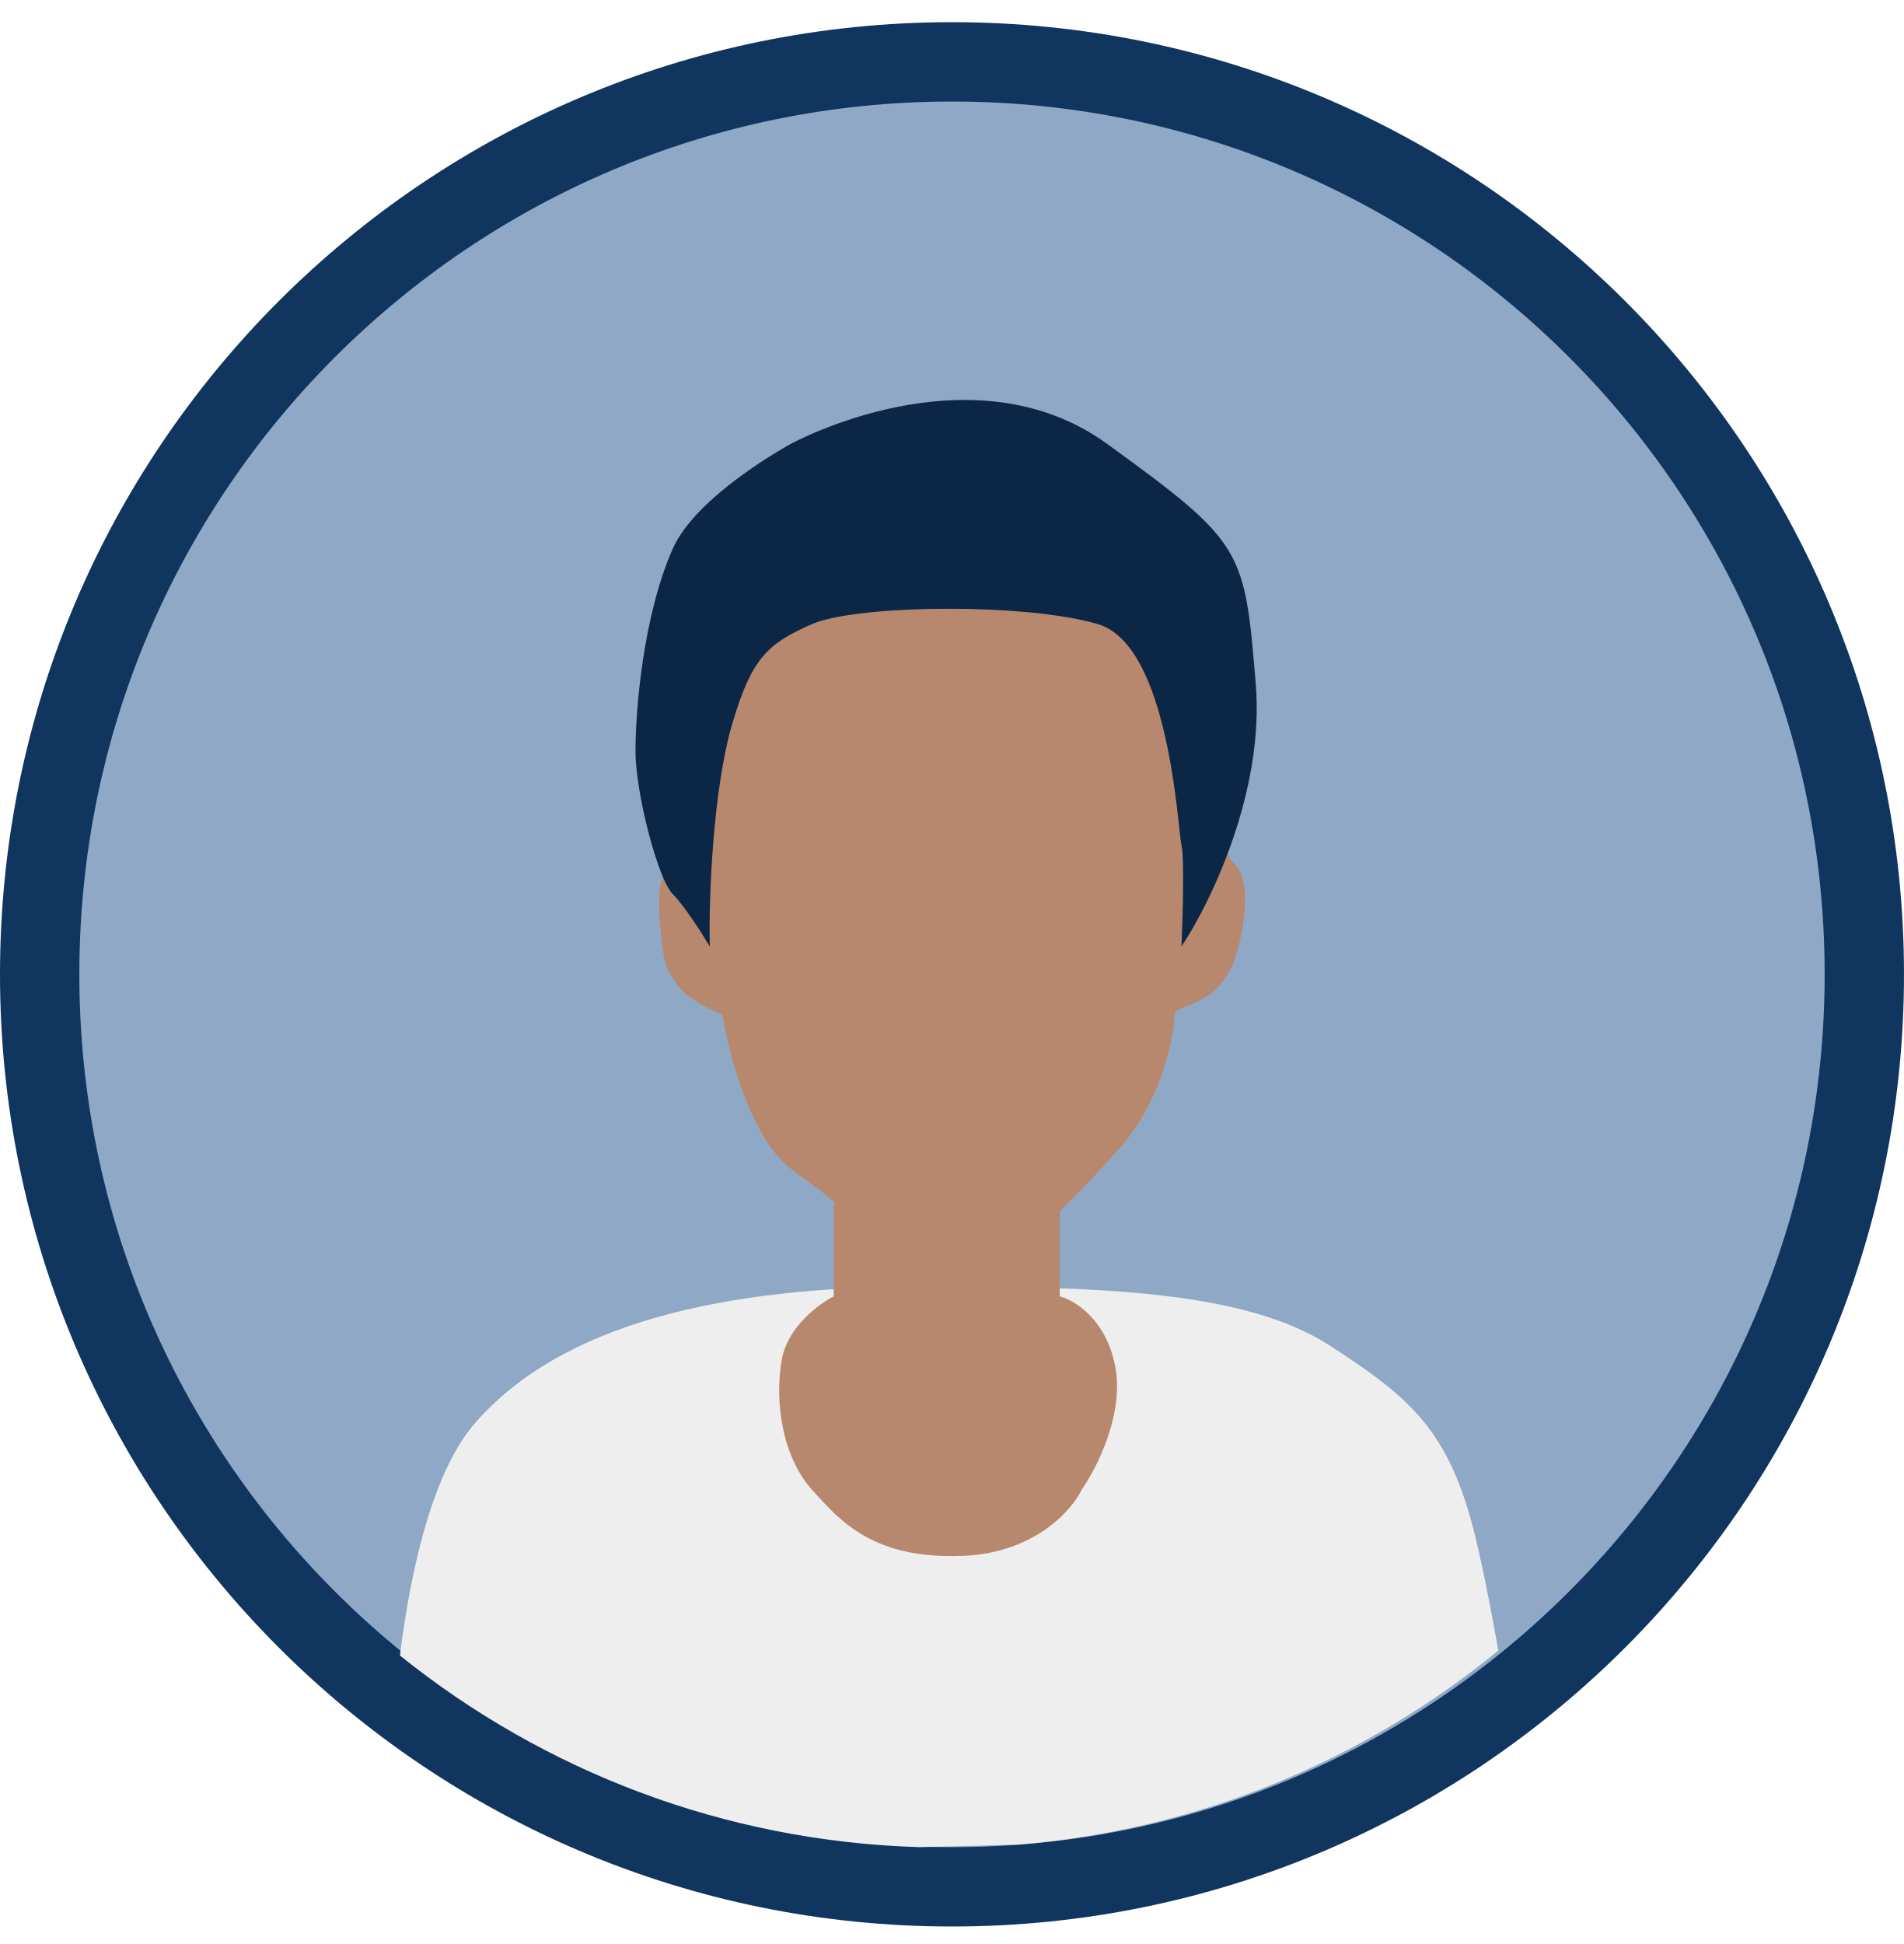
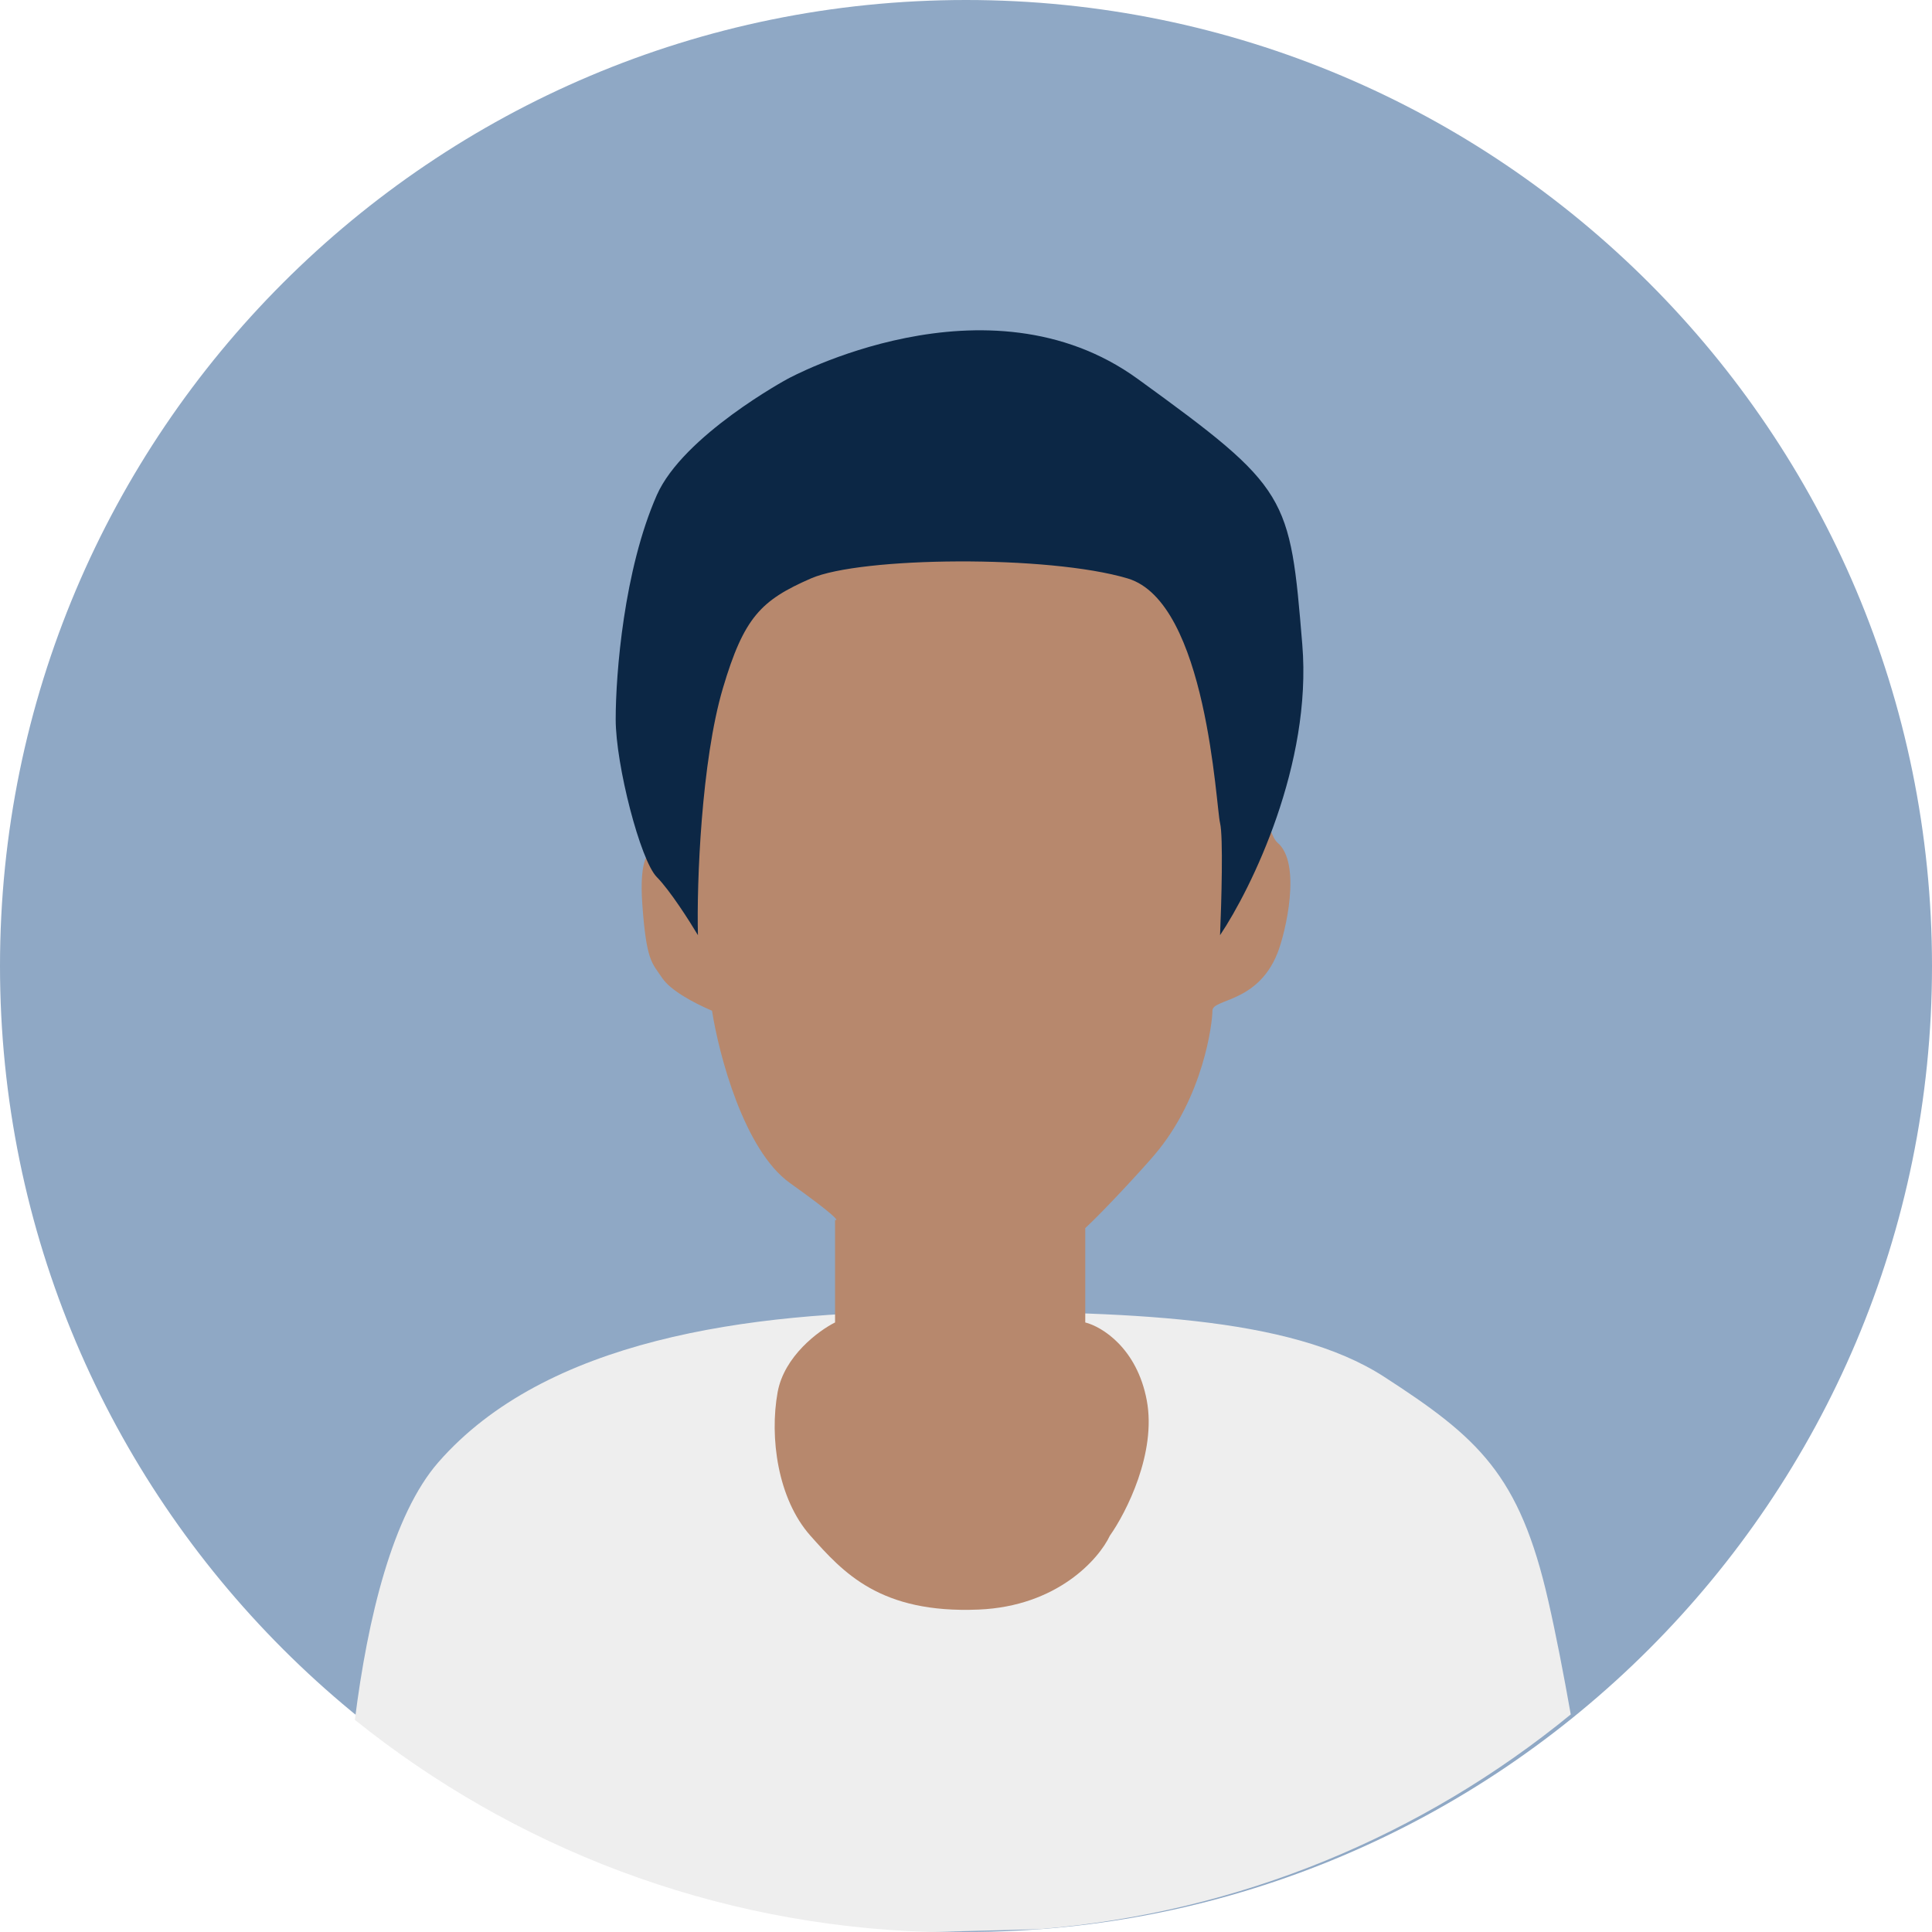
- <svg xmlns="http://www.w3.org/2000/svg" width="48" height="49" viewBox="0 0 48 49" fill="none">
-   <circle cx="24" cy="24.559" r="23" fill="#8FA8C5" stroke="#10355F" stroke-width="2" />
-   <path fill-rule="evenodd" clip-rule="evenodd" d="M10.082 41.728C10.373 39.409 10.943 37.051 11.984 35.86C14.418 33.076 19.005 32.426 23.312 32.426C27.619 32.426 31.363 32.519 33.517 33.911C35.67 35.303 36.606 36.139 37.261 39.016C37.438 39.791 37.612 40.694 37.773 41.604C34.42 44.348 30.242 46.121 25.667 46.495L23.191 46.559C18.236 46.413 13.692 44.629 10.082 41.728Z" fill="#EEEEEE" />
-   <path d="M16.628 23.149C16.553 22.103 16.784 21.904 16.908 21.935V19.413L19.831 14.816L28.579 15.11C30.042 16.48 30.643 21.374 31.092 21.748C31.652 22.215 31.279 23.803 31.092 24.27C30.636 25.411 29.612 25.298 29.612 25.578C29.612 25.858 29.41 27.54 28.304 28.847C28.023 29.18 27.152 30.124 26.716 30.529V32.677C27.09 32.771 27.893 33.256 28.117 34.452C28.341 35.648 27.65 37.005 27.277 37.535C27.028 38.064 26.081 39.141 24.288 39.216C22.046 39.309 21.205 38.375 20.458 37.535C19.71 36.694 19.524 35.293 19.71 34.265C19.86 33.443 20.645 32.864 21.018 32.677V30.342C21.112 30.373 21.037 30.248 19.991 29.501C18.945 28.754 18.372 26.574 18.216 25.578C17.78 25.391 17.267 25.111 17.08 24.831C16.849 24.483 16.721 24.457 16.628 23.149Z" fill="#B7886D" />
-   <path d="M16.958 13.836C17.557 12.475 19.933 11.19 19.933 11.19C19.933 11.19 24.474 8.695 27.913 11.19C31.352 13.684 31.377 13.836 31.658 17.24C31.883 19.962 30.503 22.785 29.785 23.857C29.817 23.132 29.86 21.607 29.785 21.304C29.692 20.926 29.489 16.273 27.683 15.733C25.877 15.193 21.598 15.238 20.466 15.733C19.335 16.228 18.944 16.61 18.463 18.235C17.974 19.886 17.863 22.659 17.894 23.857C17.707 23.542 17.257 22.836 16.958 22.533C16.583 22.155 16.021 19.981 16.021 18.941C16.021 17.901 16.209 15.538 16.958 13.836Z" fill="#0C2745" />
+ <svg xmlns="http://www.w3.org/2000/svg" width="44" height="44" viewBox="0 0 44 44" fill="none">
+   <circle cx="22" cy="22" r="22" fill="#8FA8C5" />
+   <path fill-rule="evenodd" clip-rule="evenodd" d="M8.082 39.169C8.373 36.85 8.943 34.492 9.984 33.301C12.418 30.517 17.006 29.867 21.312 29.867C25.619 29.867 29.363 29.96 31.517 31.352C33.67 32.744 34.606 33.58 35.261 36.457C35.438 37.232 35.612 38.135 35.773 39.045C32.42 41.789 28.242 43.562 23.667 43.936L21.191 44C16.236 43.854 11.692 42.069 8.082 39.169Z" fill="#EEEEEE" />
+   <path d="M14.628 20.59C14.553 19.544 14.783 19.345 14.908 19.376V16.854L17.831 12.257L26.579 12.551C28.042 13.921 28.643 18.815 29.092 19.189C29.652 19.656 29.279 21.244 29.092 21.711C28.635 22.852 27.612 22.739 27.612 23.019C27.612 23.299 27.41 24.98 26.304 26.288C26.023 26.621 25.152 27.565 24.716 27.97V30.118C25.09 30.212 25.893 30.697 26.117 31.893C26.341 33.089 25.65 34.446 25.276 34.975C25.027 35.505 24.081 36.582 22.287 36.657C20.045 36.75 19.205 35.816 18.457 34.975C17.71 34.135 17.523 32.734 17.71 31.706C17.86 30.884 18.644 30.305 19.018 30.118V27.783C19.111 27.814 19.037 27.689 17.99 26.942C16.944 26.195 16.371 24.015 16.216 23.019C15.78 22.832 15.267 22.552 15.08 22.272C14.848 21.924 14.721 21.898 14.628 20.59Z" fill="#B7886D" />
+   <path d="M14.958 11.277C15.558 9.916 17.933 8.631 17.933 8.631C17.933 8.631 22.474 6.136 25.913 8.631C29.353 11.125 29.378 11.277 29.659 14.681C29.884 17.403 28.504 20.226 27.786 21.298C27.817 20.573 27.861 19.048 27.786 18.745C27.692 18.367 27.49 13.714 25.683 13.174C23.877 12.634 19.599 12.679 18.467 13.174C17.336 13.669 16.944 14.051 16.463 15.675C15.974 17.327 15.864 20.1 15.895 21.298C15.707 20.983 15.258 20.277 14.958 19.974C14.584 19.596 14.022 17.422 14.022 16.382C14.022 15.342 14.209 12.979 14.958 11.277Z" fill="#0C2745" />
</svg>
